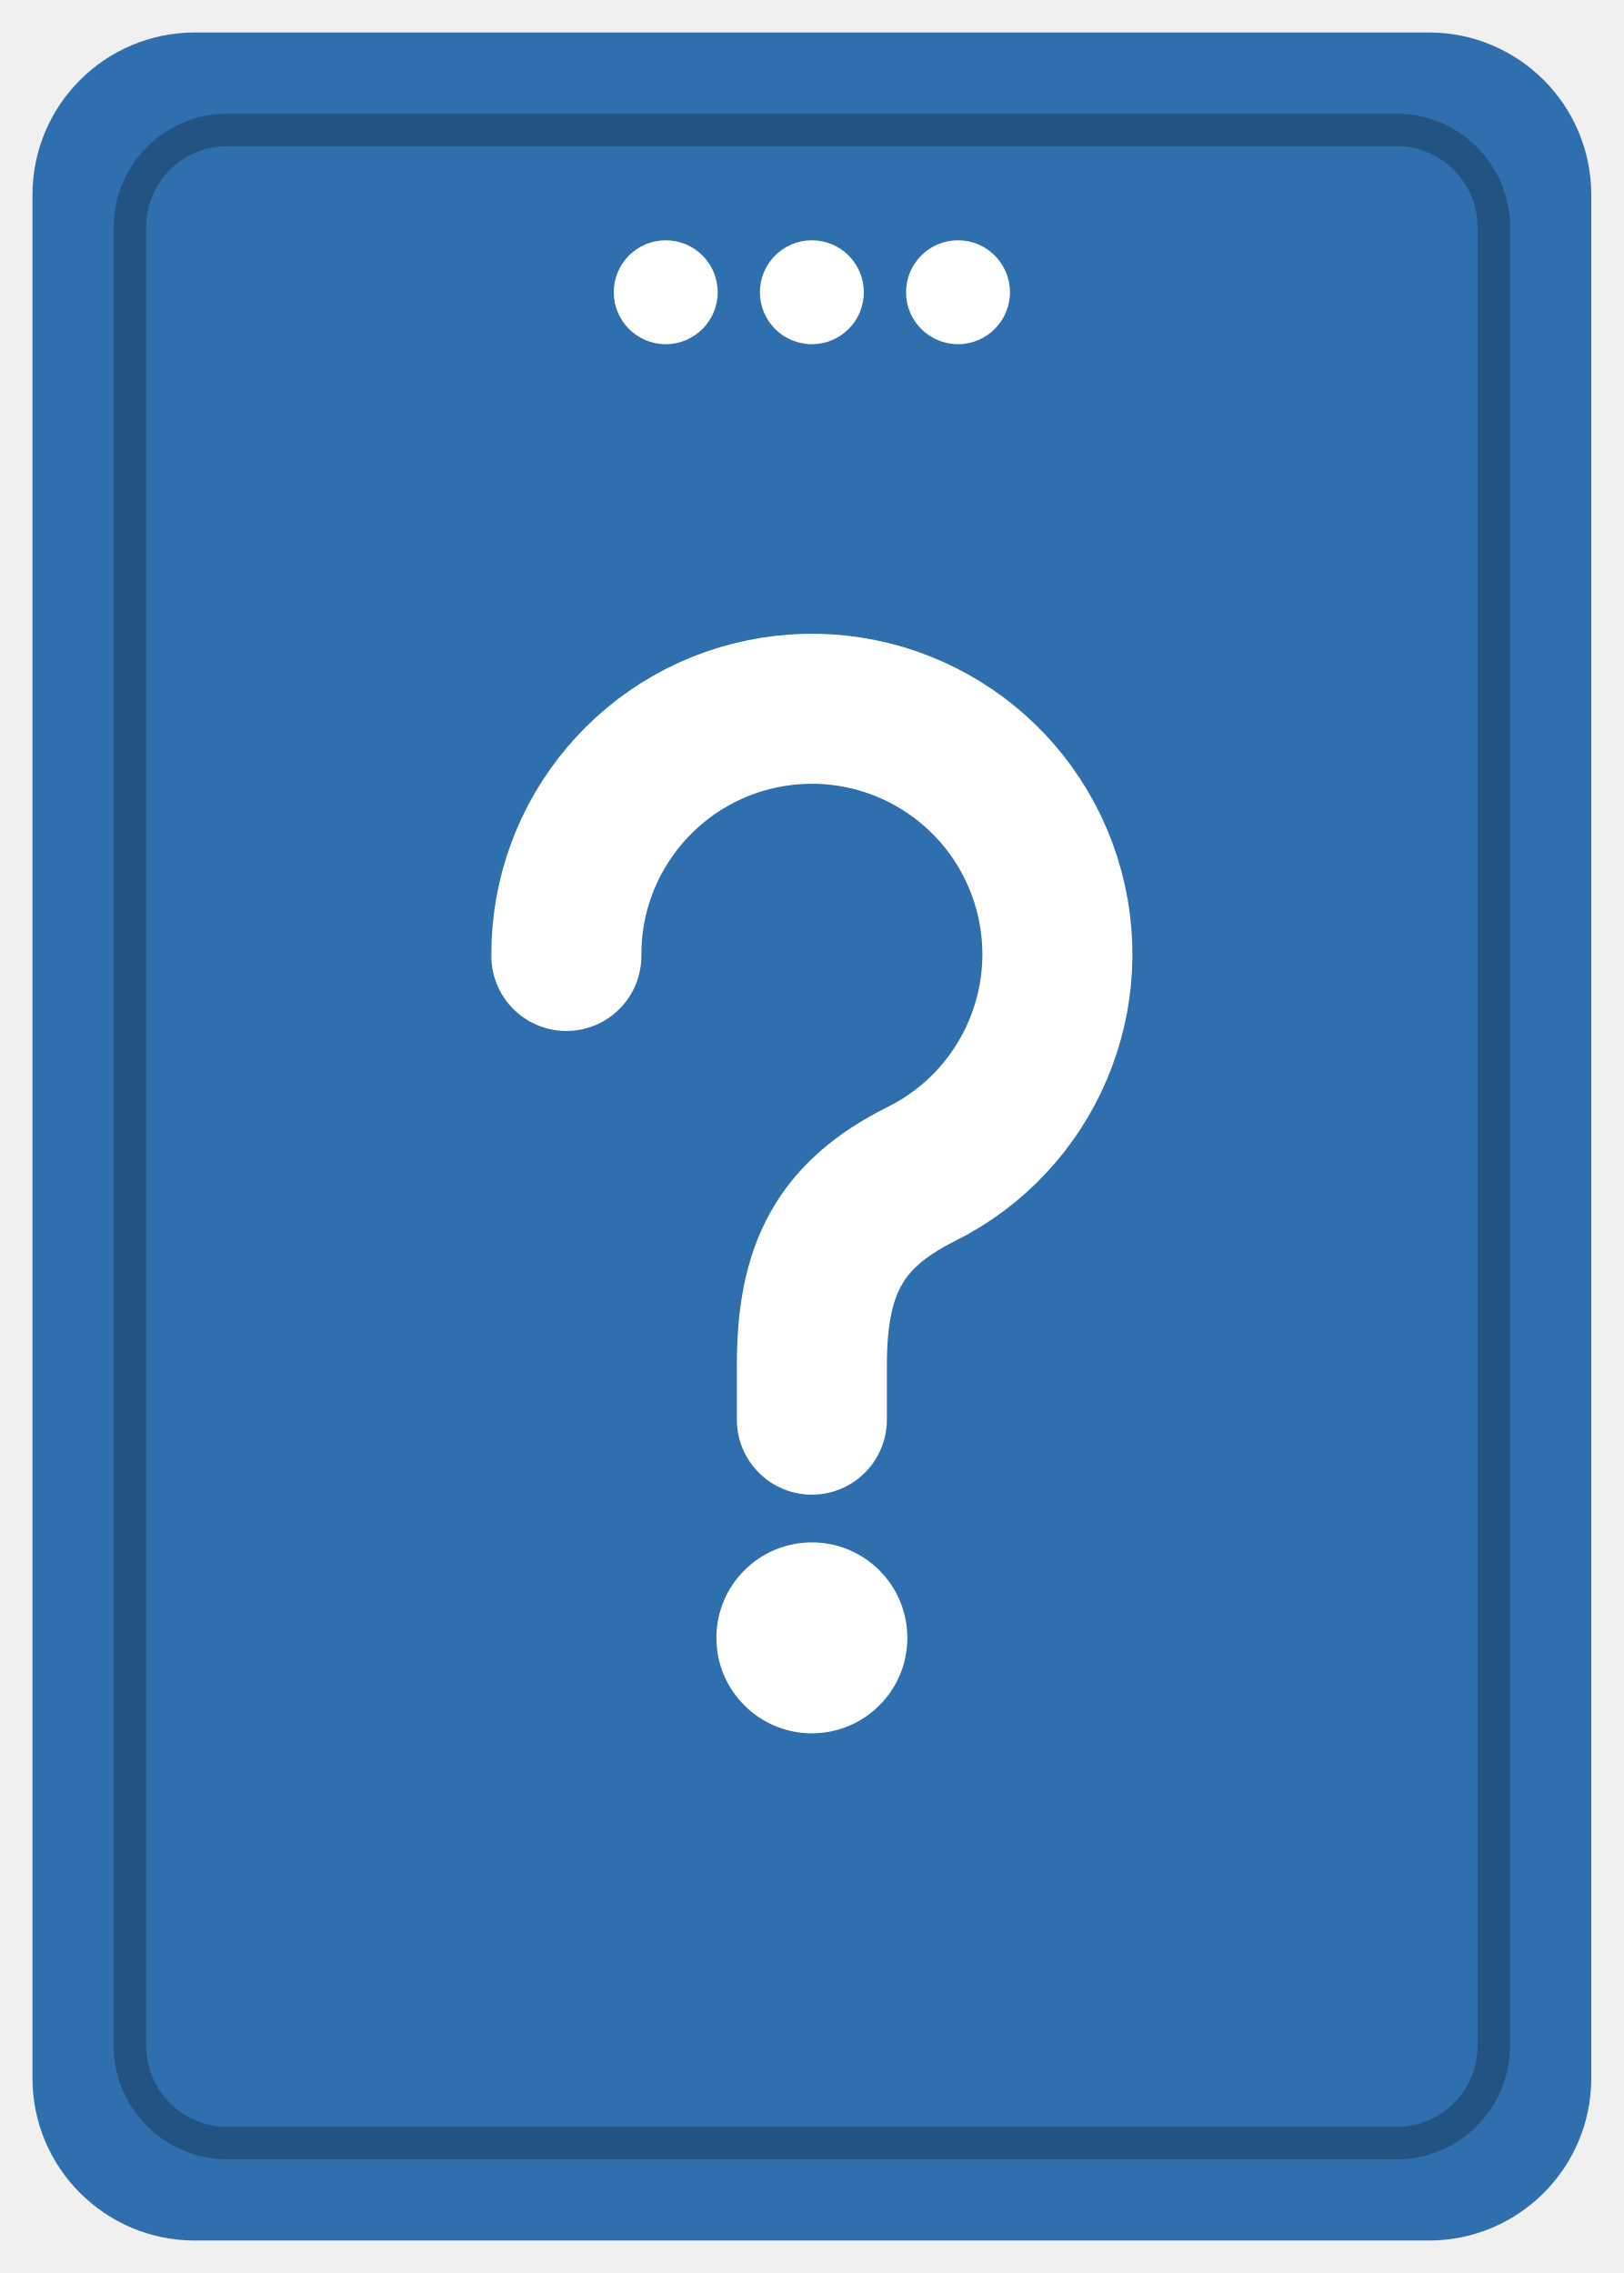
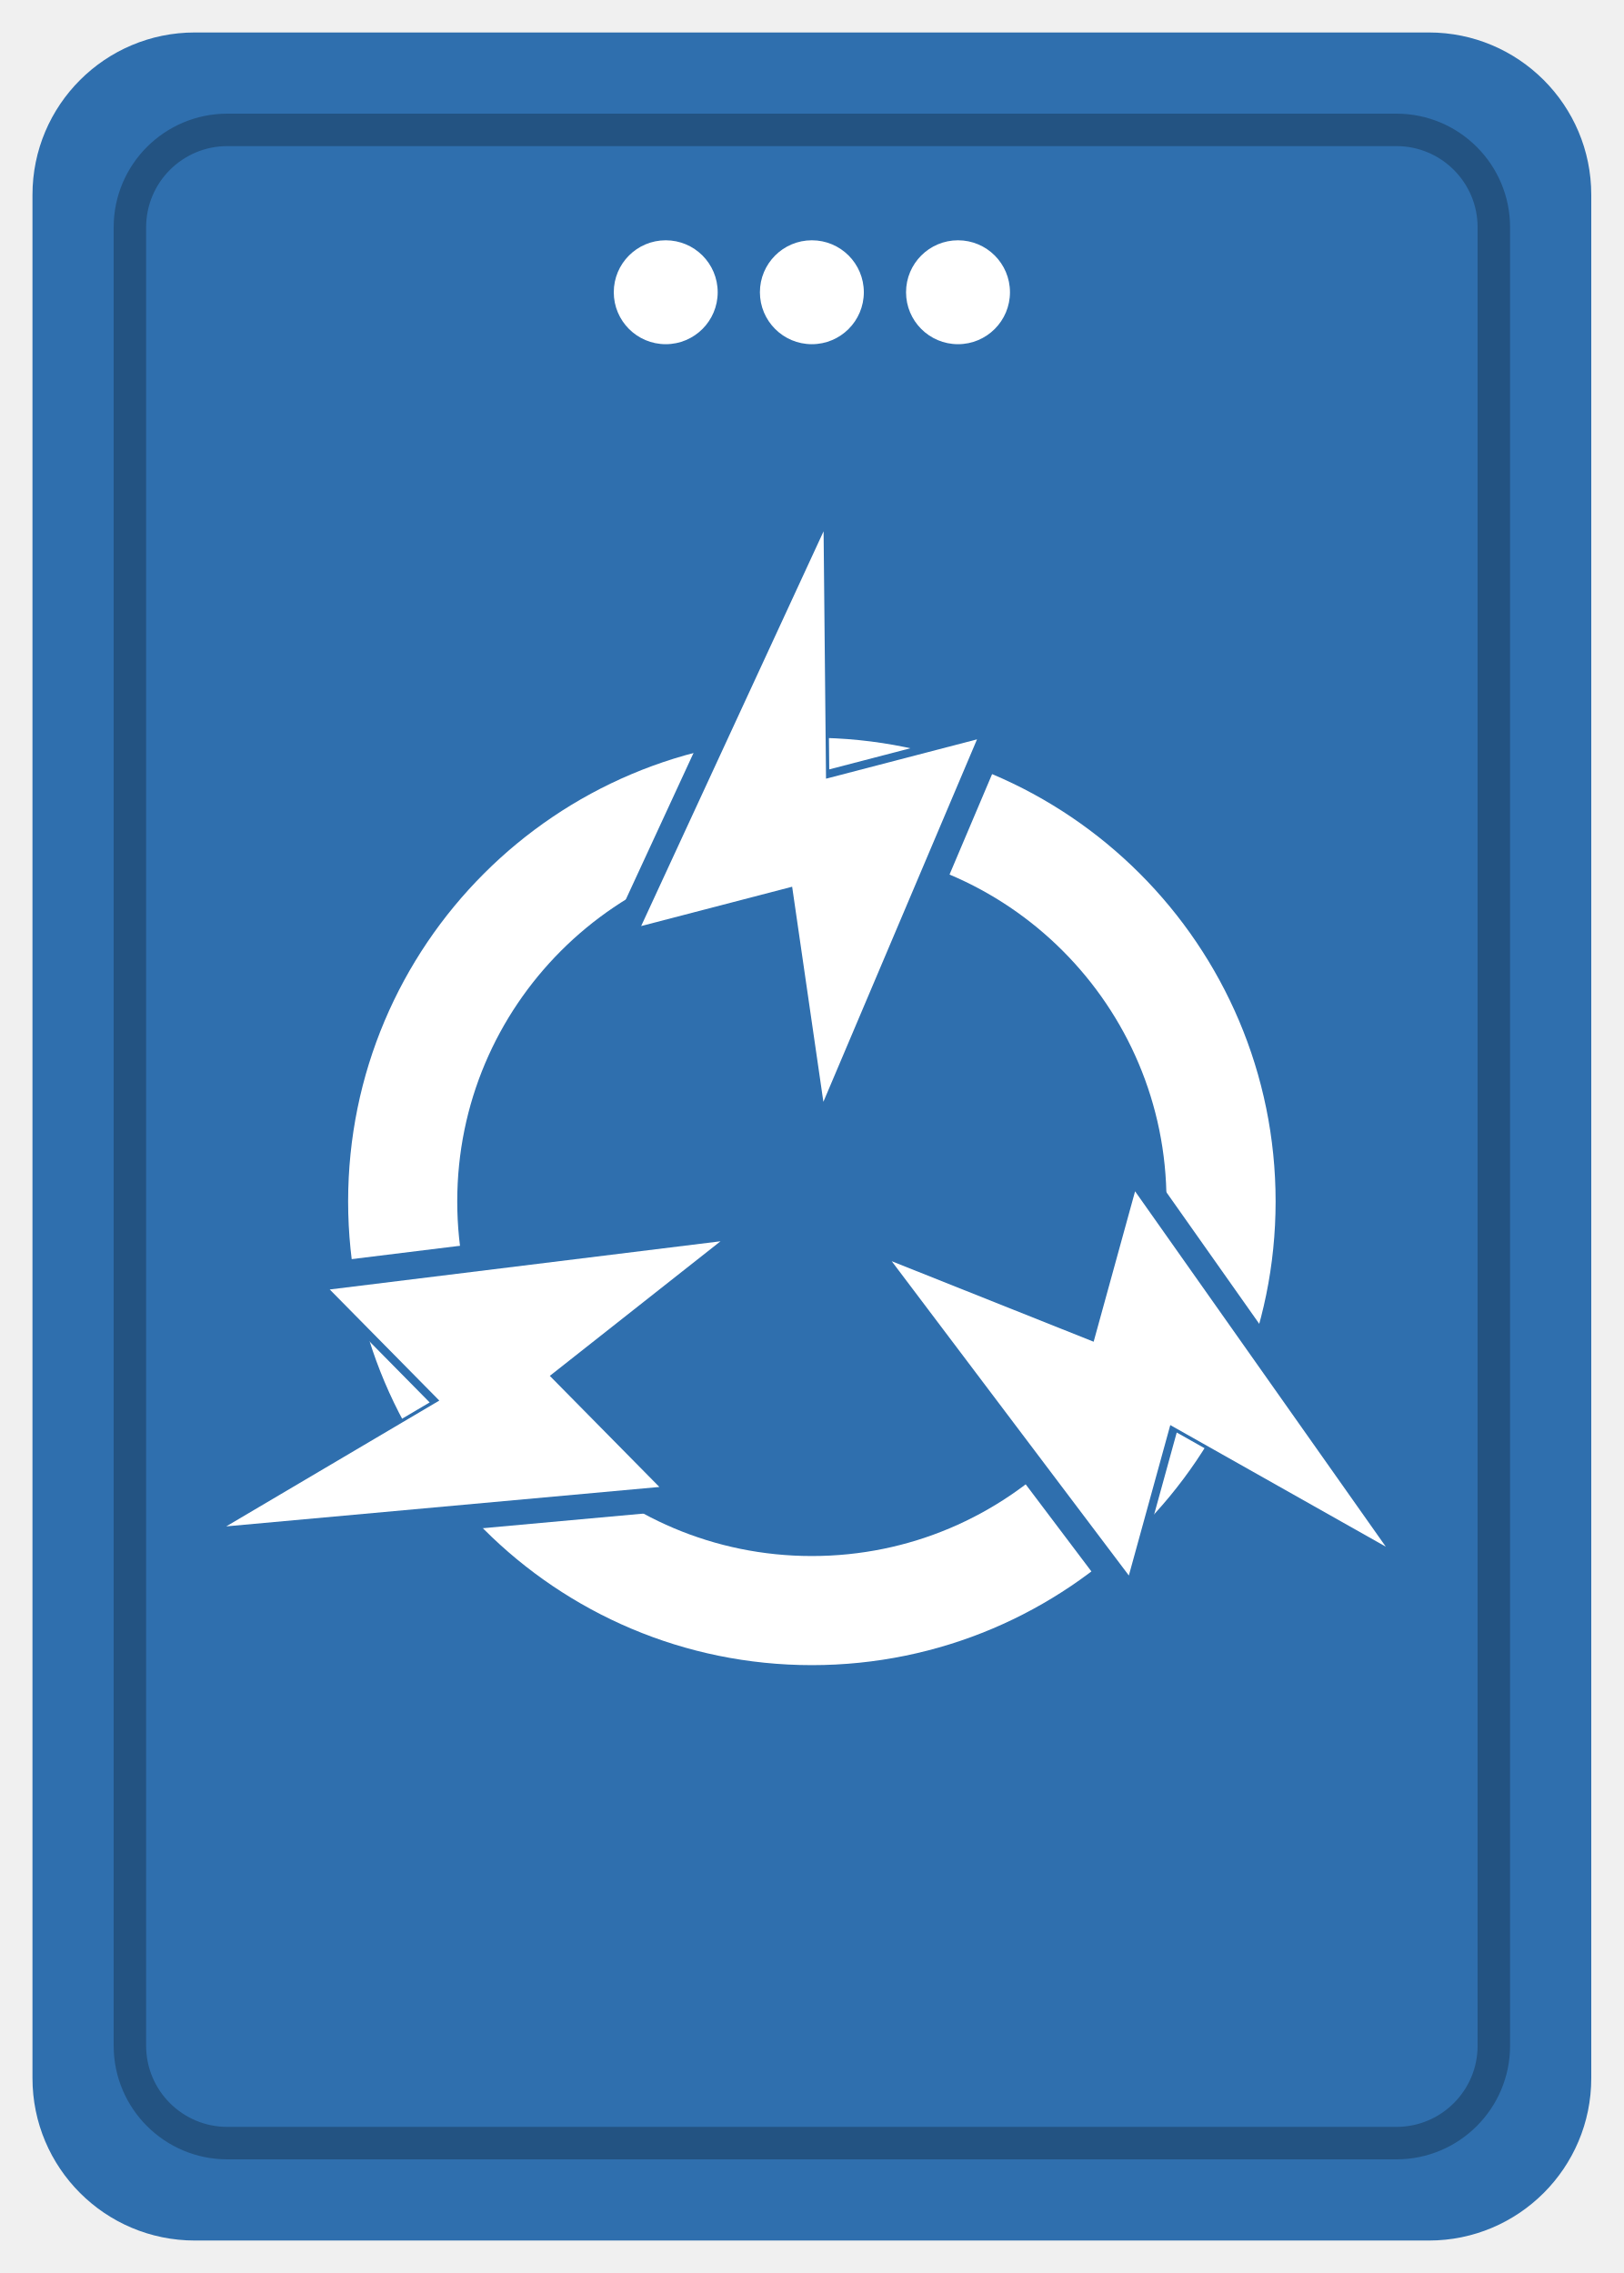
<svg xmlns="http://www.w3.org/2000/svg" viewBox="0 0 100 140">
  <rect x="2" y="2" width="96" height="136" rx="10" fill="#2f6fae" />
  <rect x="8" y="8" width="84" height="124" rx="6" fill="none" stroke="#000" stroke-opacity=".25" stroke-width="2" />
  <circle cx="41.0" cy="18" r="3.2" fill="#fff" />
  <circle cx="50.0" cy="18" r="3.2" fill="#fff" />
  <circle cx="59.0" cy="18" r="3.2" fill="#fff" />
  <g transform="translate(8 32) scale(.84)">
    <g fill="#fff" color="#fff">
-       <path d="M32 32a18 18 0 1 1 26 16c-6 3-8 7-8 14v4" fill="none" stroke="currentColor" stroke-width="11" stroke-linecap="round" stroke-linejoin="round" />
-       <circle cx="50" cy="82" r="7" />
+       <mask id="k54d18f2f" maskUnits="userSpaceOnUse" x="-100" y="-100" width="300" height="300">
+         <rect x="-100" y="-100" width="300" height="300" fill="#fff" />
+         <g fill="#000" color="#000">
+           <g transform="translate(50.0 22.0) rotate(-194.6) scale(0.54) translate(-50 -50)">
+             <path d="M60 4 20 56h26l-10 40 46-56H56z" fill-rule="nonzero" />
+           </g>
+           <g transform="translate(74.2 64.0) rotate(-74.6) scale(0.54) translate(-50 -50)">
+             <path d="M60 4 20 56h26l-10 40 46-56H56z" fill-rule="nonzero" />
+           </g>
+           <g transform="translate(25.8 64.0) rotate(45.4) scale(0.54) translate(-50 -50)">
+             <path d="M60 4 20 56h26l-10 40 46-56H56z" fill-rule="nonzero" />
+           </g>
+         </g>
+       </mask>
+       <g mask="url(#k54d18f2f)">
+         <circle cx="50" cy="50" r="30" fill="none" stroke="currentColor" stroke-width="8" />
+       </g>
+       <g transform="translate(50.0 22.0) rotate(-194.6) scale(0.44) translate(-50 -50)">
+         <path d="M60 4 20 56h26l-10 40 46-56H56z" fill-rule="nonzero" />
+       </g>
+       <g transform="translate(74.2 64.0) rotate(-74.6) scale(0.44) translate(-50 -50)">
+         <path d="M60 4 20 56h26l-10 40 46-56H56z" fill-rule="nonzero" />
+       </g>
+       <g transform="translate(25.8 64.0) rotate(45.4) scale(0.44) translate(-50 -50)">
+         <path d="M60 4 20 56h26l-10 40 46-56H56z" fill-rule="nonzero" />
+       </g>
    </g>
  </g>
</svg>
